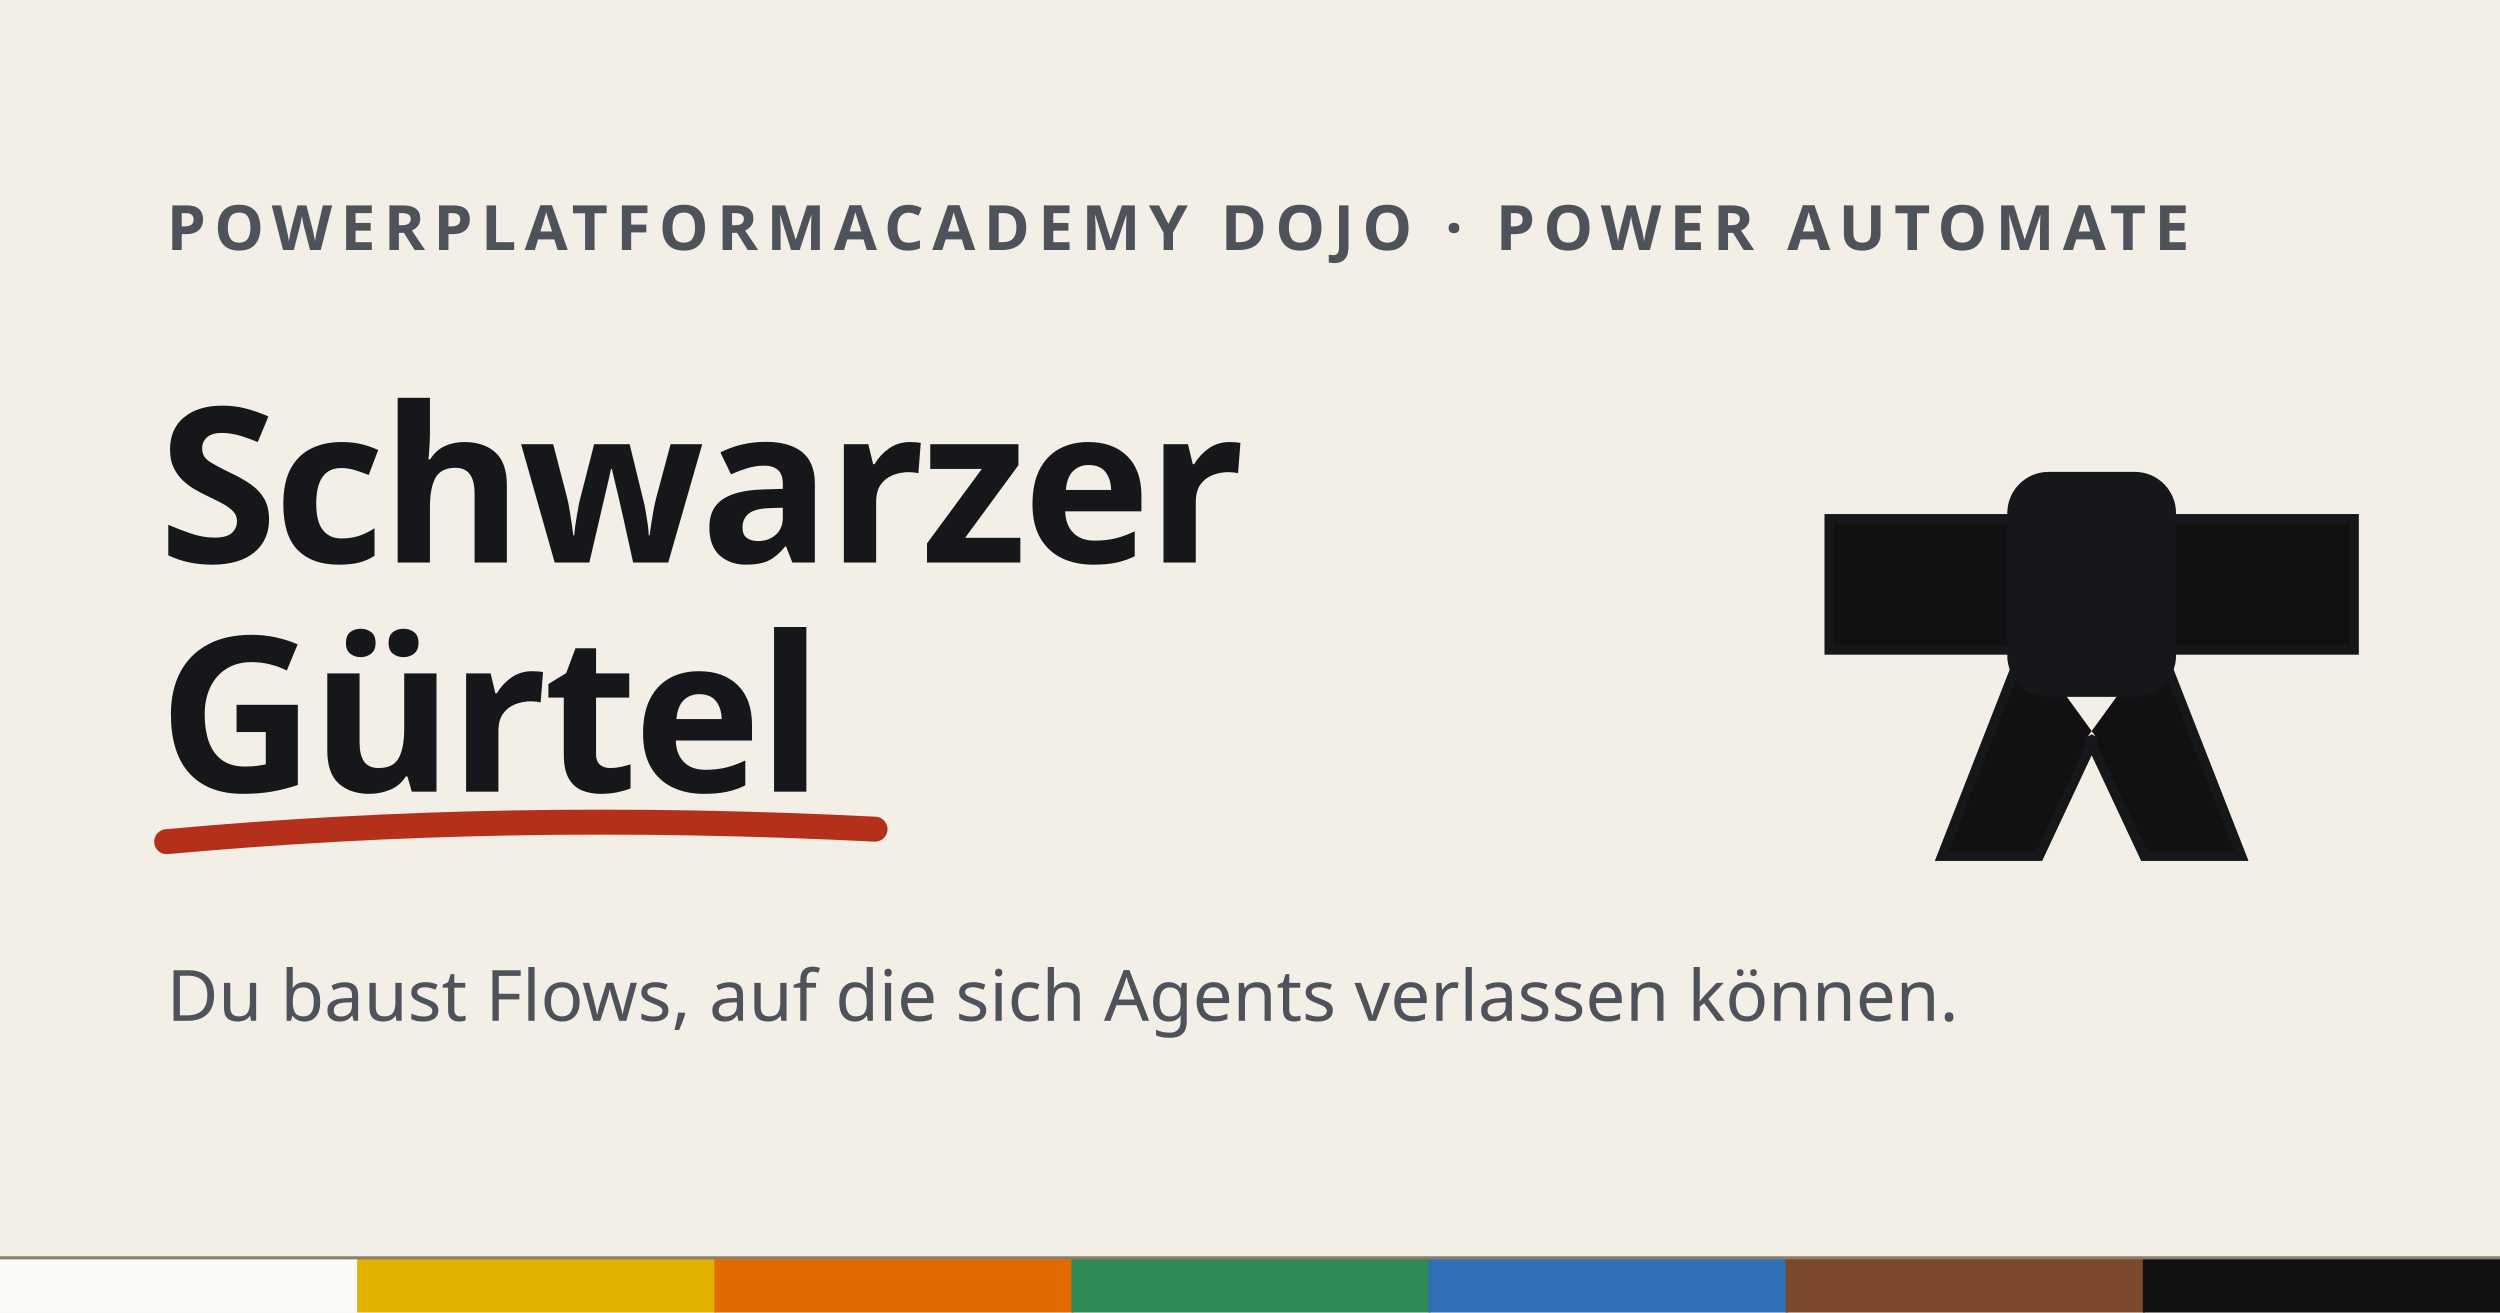
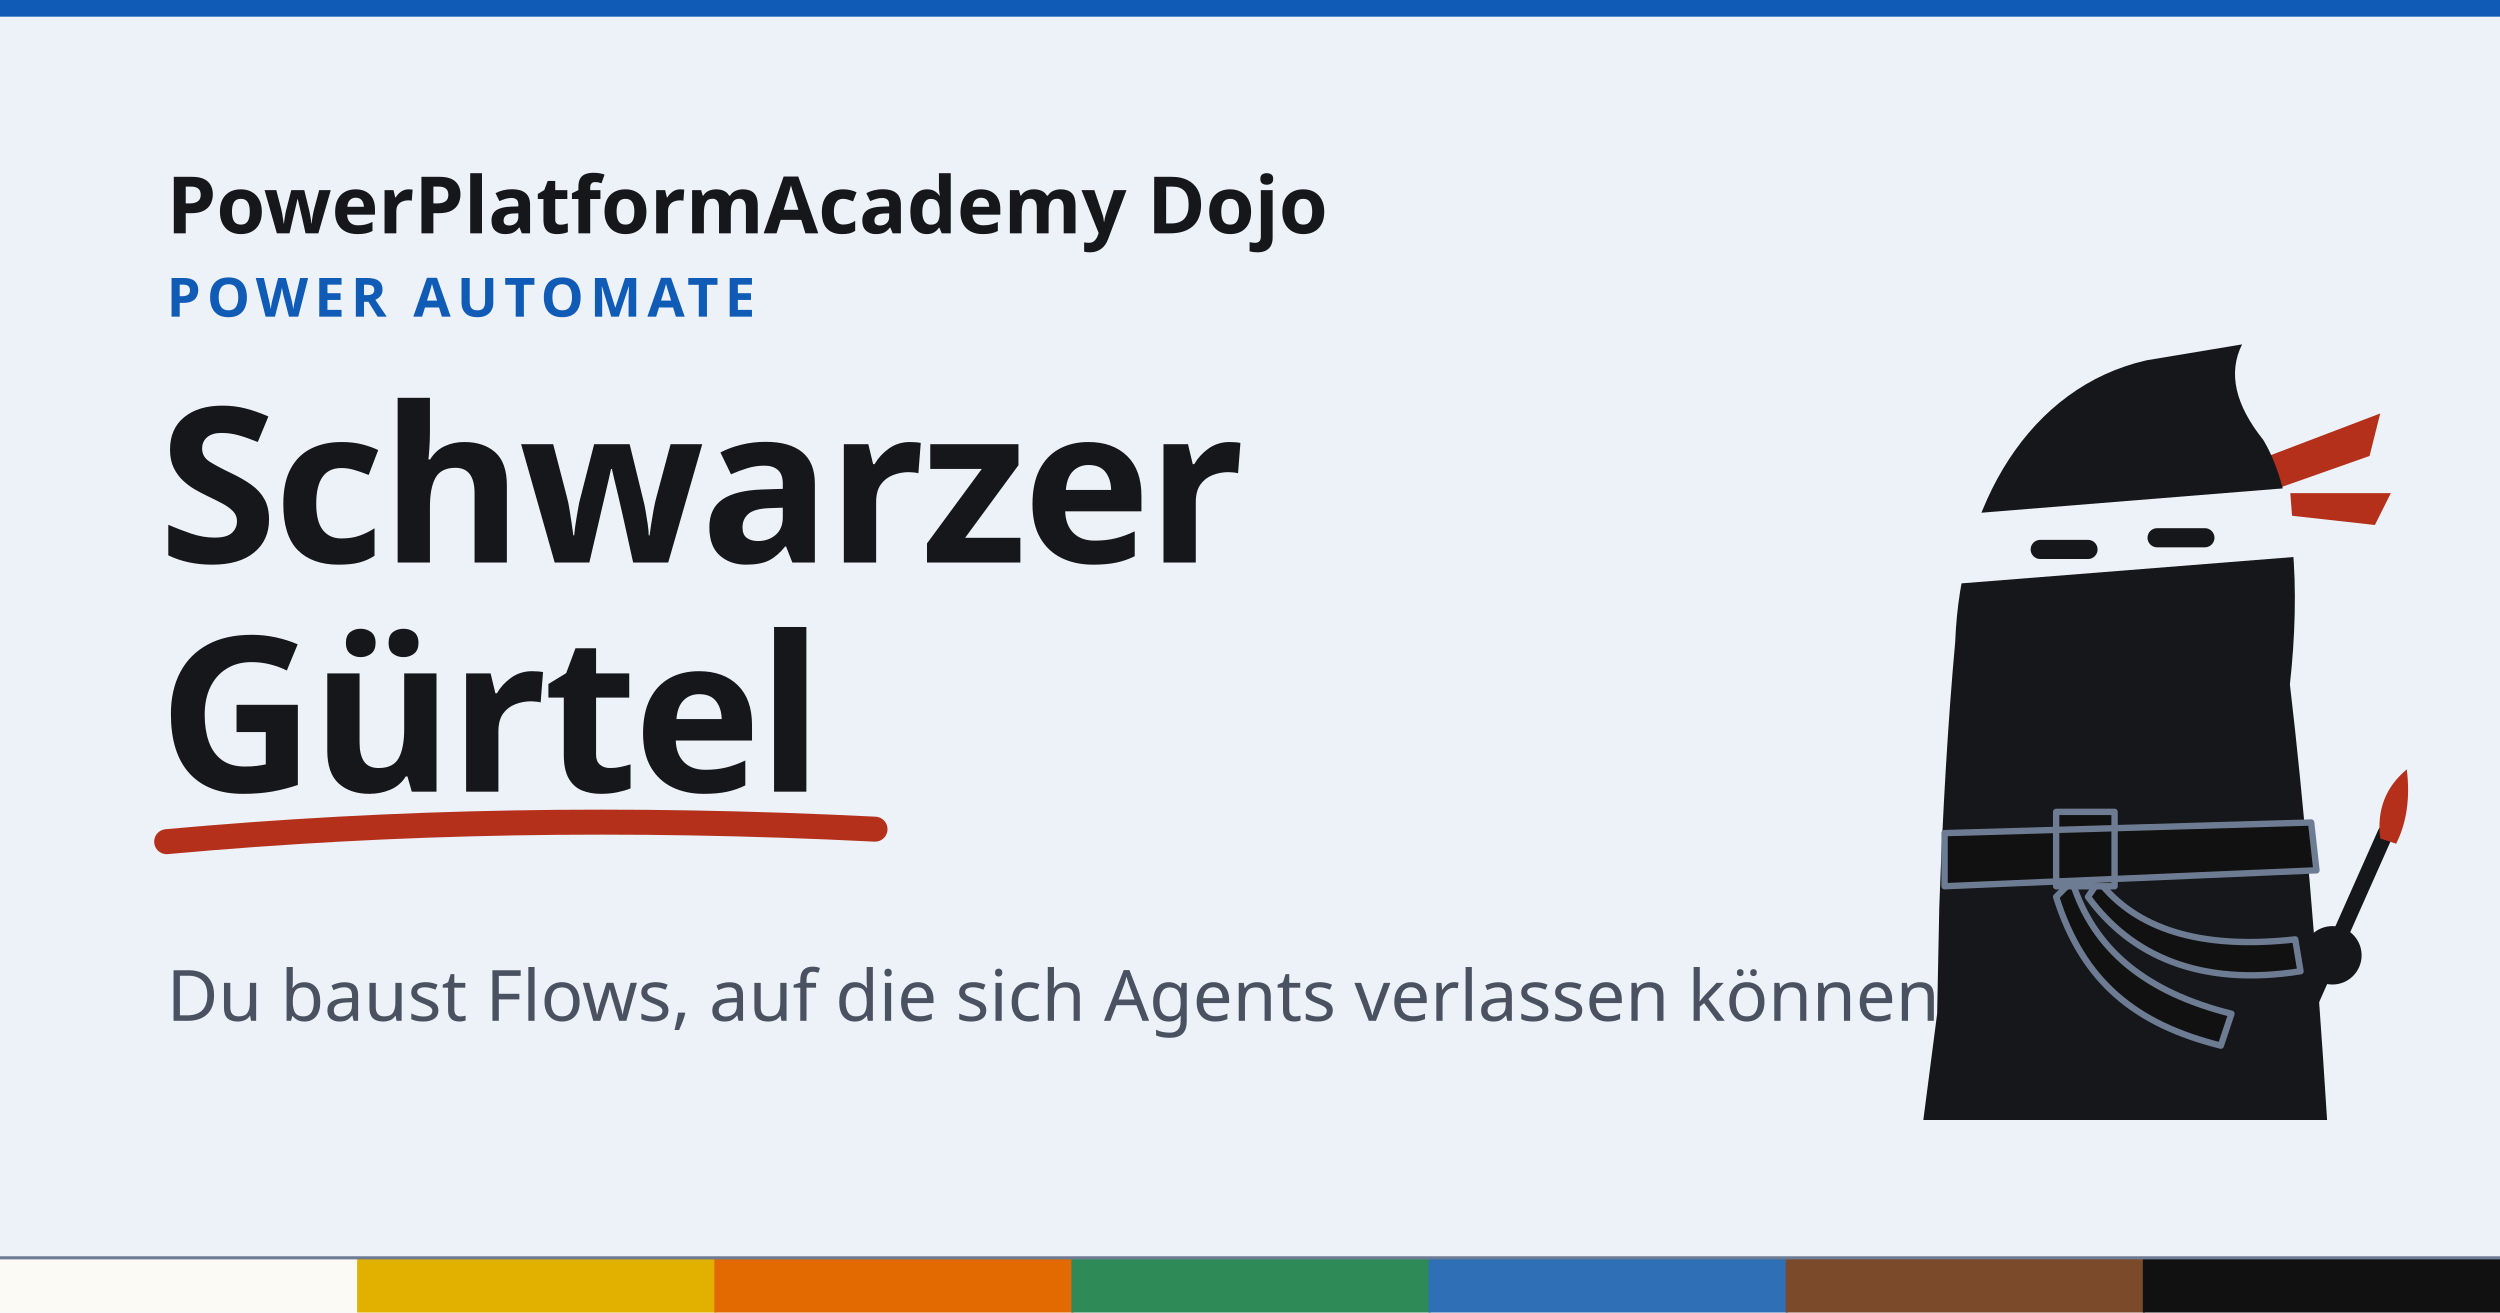
<svg xmlns="http://www.w3.org/2000/svg" width="1200" height="630" viewBox="0 0 1200 630">
-   <rect width="1200" height="630" fill="#F4EFE6" />
+   <rect width="1200" height="630" fill="#EDF2F9" />
  <rect x="0" y="604" width="172.429" height="26" fill="#FBFAF5" />
  <rect x="171.429" y="604" width="172.429" height="26" fill="#E2B100" />
  <rect x="342.857" y="604" width="172.429" height="26" fill="#E36A00" />
  <rect x="514.286" y="604" width="172.429" height="26" fill="#2E8B57" />
  <rect x="685.714" y="604" width="172.429" height="26" fill="#2F6FB5" />
  <rect x="857.143" y="604" width="172.429" height="26" fill="#7A4A2B" />
  <rect x="1028.571" y="604" width="172.429" height="26" fill="#111111" />
-   <rect x="0" y="603" width="1200" height="1.5" fill="#8A7F6C" />
-   <text x="80" y="120" font-family="Bahnschrift, 'Arial Narrow', sans-serif" font-weight="600" font-size="30" letter-spacing="4" fill="#4E525B">POWERPLATFORMACADEMY DOJO  ·  POWER AUTOMATE</text>
+   <rect x="0" y="603" width="1200" height="1.5" fill="#6E7C93" />
+   <rect x="0" y="0" width="1200" height="8" fill="#0F5BB5" />
+   <text x="80" y="112" font-family="Bahnschrift, 'Arial Narrow', sans-serif" font-weight="600" font-size="38" fill="#15171B">PowerPlatformAcademy Dojo</text>
+   <text x="80" y="152" font-family="Bahnschrift, 'Arial Narrow', sans-serif" font-weight="700" font-size="26" letter-spacing="3" fill="#0F5BB5">POWER AUTOMATE</text>
  <text x="76" y="270" font-family="Bahnschrift, 'Arial Narrow', sans-serif" font-weight="700" font-size="104" letter-spacing="-2" fill="#15171B">Schwarzer</text>
  <text x="76" y="380" font-family="Bahnschrift, 'Arial Narrow', sans-serif" font-weight="700" font-size="104" letter-spacing="-2" fill="#15171B">Gürtel</text>
  <path d="M80 404C190 394 300 392 420 398" fill="none" stroke="#B4301A" stroke-width="12" stroke-linecap="round" />
-   <text x="80" y="490" font-family="'Segoe UI', system-ui, sans-serif" font-size="34" fill="#4E525B">Du baust Flows, auf die sich Agents verlassen können.</text>
-   <g transform="translate(860 150) scale(9)">
-     <path d="M2 11h28v7H2z" fill="#111111" stroke="#15171B" stroke-width=".5" />
-     <path d="M12.5 17.5L8 29h5.2l3-6.4M19.5 17.5L24 29h-5.2l-3-6.4" fill="#111111" stroke="#15171B" stroke-width=".5" />
-     <rect x="11.5" y="8.5" width="9" height="12" rx="2.2" fill="#15171B" />
+   <text x="80" y="490" font-family="'Segoe UI', system-ui, sans-serif" font-size="34" fill="#4A5160">Du baust Flows, auf die sich Agents verlassen können.</text>
+   <g transform="translate(862 150) scale(2.55)">
+     <style>.t-koerper{fill:#15171B}.t-gesicht{fill:#EDF2F9}.t-augen{fill:none;stroke:#15171B;stroke-width:3.6;stroke-linecap:round}.t-band,.t-pinsel-spitze{fill:#B4301A}.t-guertel,.t-guertel-enden{fill:#111111;stroke:#6E7C93;stroke-width:1.2;stroke-linejoin:round}.t-pinsel-stiel{fill:none;stroke:#15171B;stroke-width:3;stroke-linecap:round}.t-hand{fill:#15171B}.t-rolle,.t-strich{display:none}</style>
+     <g class="t-figur">
+       <path class="t-band" d="M89 27l21-8-2 8-17 6zM90 34h22l-3 6-18-2z" />
+       <path class="t-koerper" d="M24 152l2.6-20 .4-20q1-28 3-50c1-26 14-48 36-53l18-3q-4 8 4 18c6 10 7 28 5 46q4 34 7 82z" />
+       <path class="t-gesicht" d="M31 38l62-5 1 13-63 5z" />
+       <path class="t-augen" d="M46 44.6h9M68 42.4h9" />
+       <g class="t-rolle">
+         <path class="t-rolle-blatt" d="M30 114h60v18H30z" />
+         <path class="t-rolle-zeilen" d="M38 120h40M38 126h28" />
+         <path class="t-rolle-enden" d="M25 111h6v24h-6zM89 111h6v24h-6z" />
+       </g>
+       <path class="t-guertel-enden" d="M52 107c4 13 14 21 30 25l-2 6c-16-4-26-12-31-28zM57 107c7 9 19 13 37 11l1 6c-19 3-32-3-40-14z" />
+       <path class="t-guertel" d="M28 98l69-2 1 9-70 3zM49 94h11v14H49z" />
+       <g class="t-pinsel">
+         <path class="t-pinsel-stiel" d="M95 134l16-36" />
+         <path class="t-pinsel-spitze" d="M110 99q-1-8 5-13 1 8-2 14z" />
+         <circle class="t-hand" cx="101" cy="121" r="5.5" />
+       </g>
+       <path class="t-strich" pathLength="1" d="M24 152l2.6-20 .4-20q1-28 3-50c1-26 14-48 36-53l18-3q-4 8 4 18c6 10 7 28 5 46q4 34 7 82z" />
+     </g>
  </g>
</svg>
